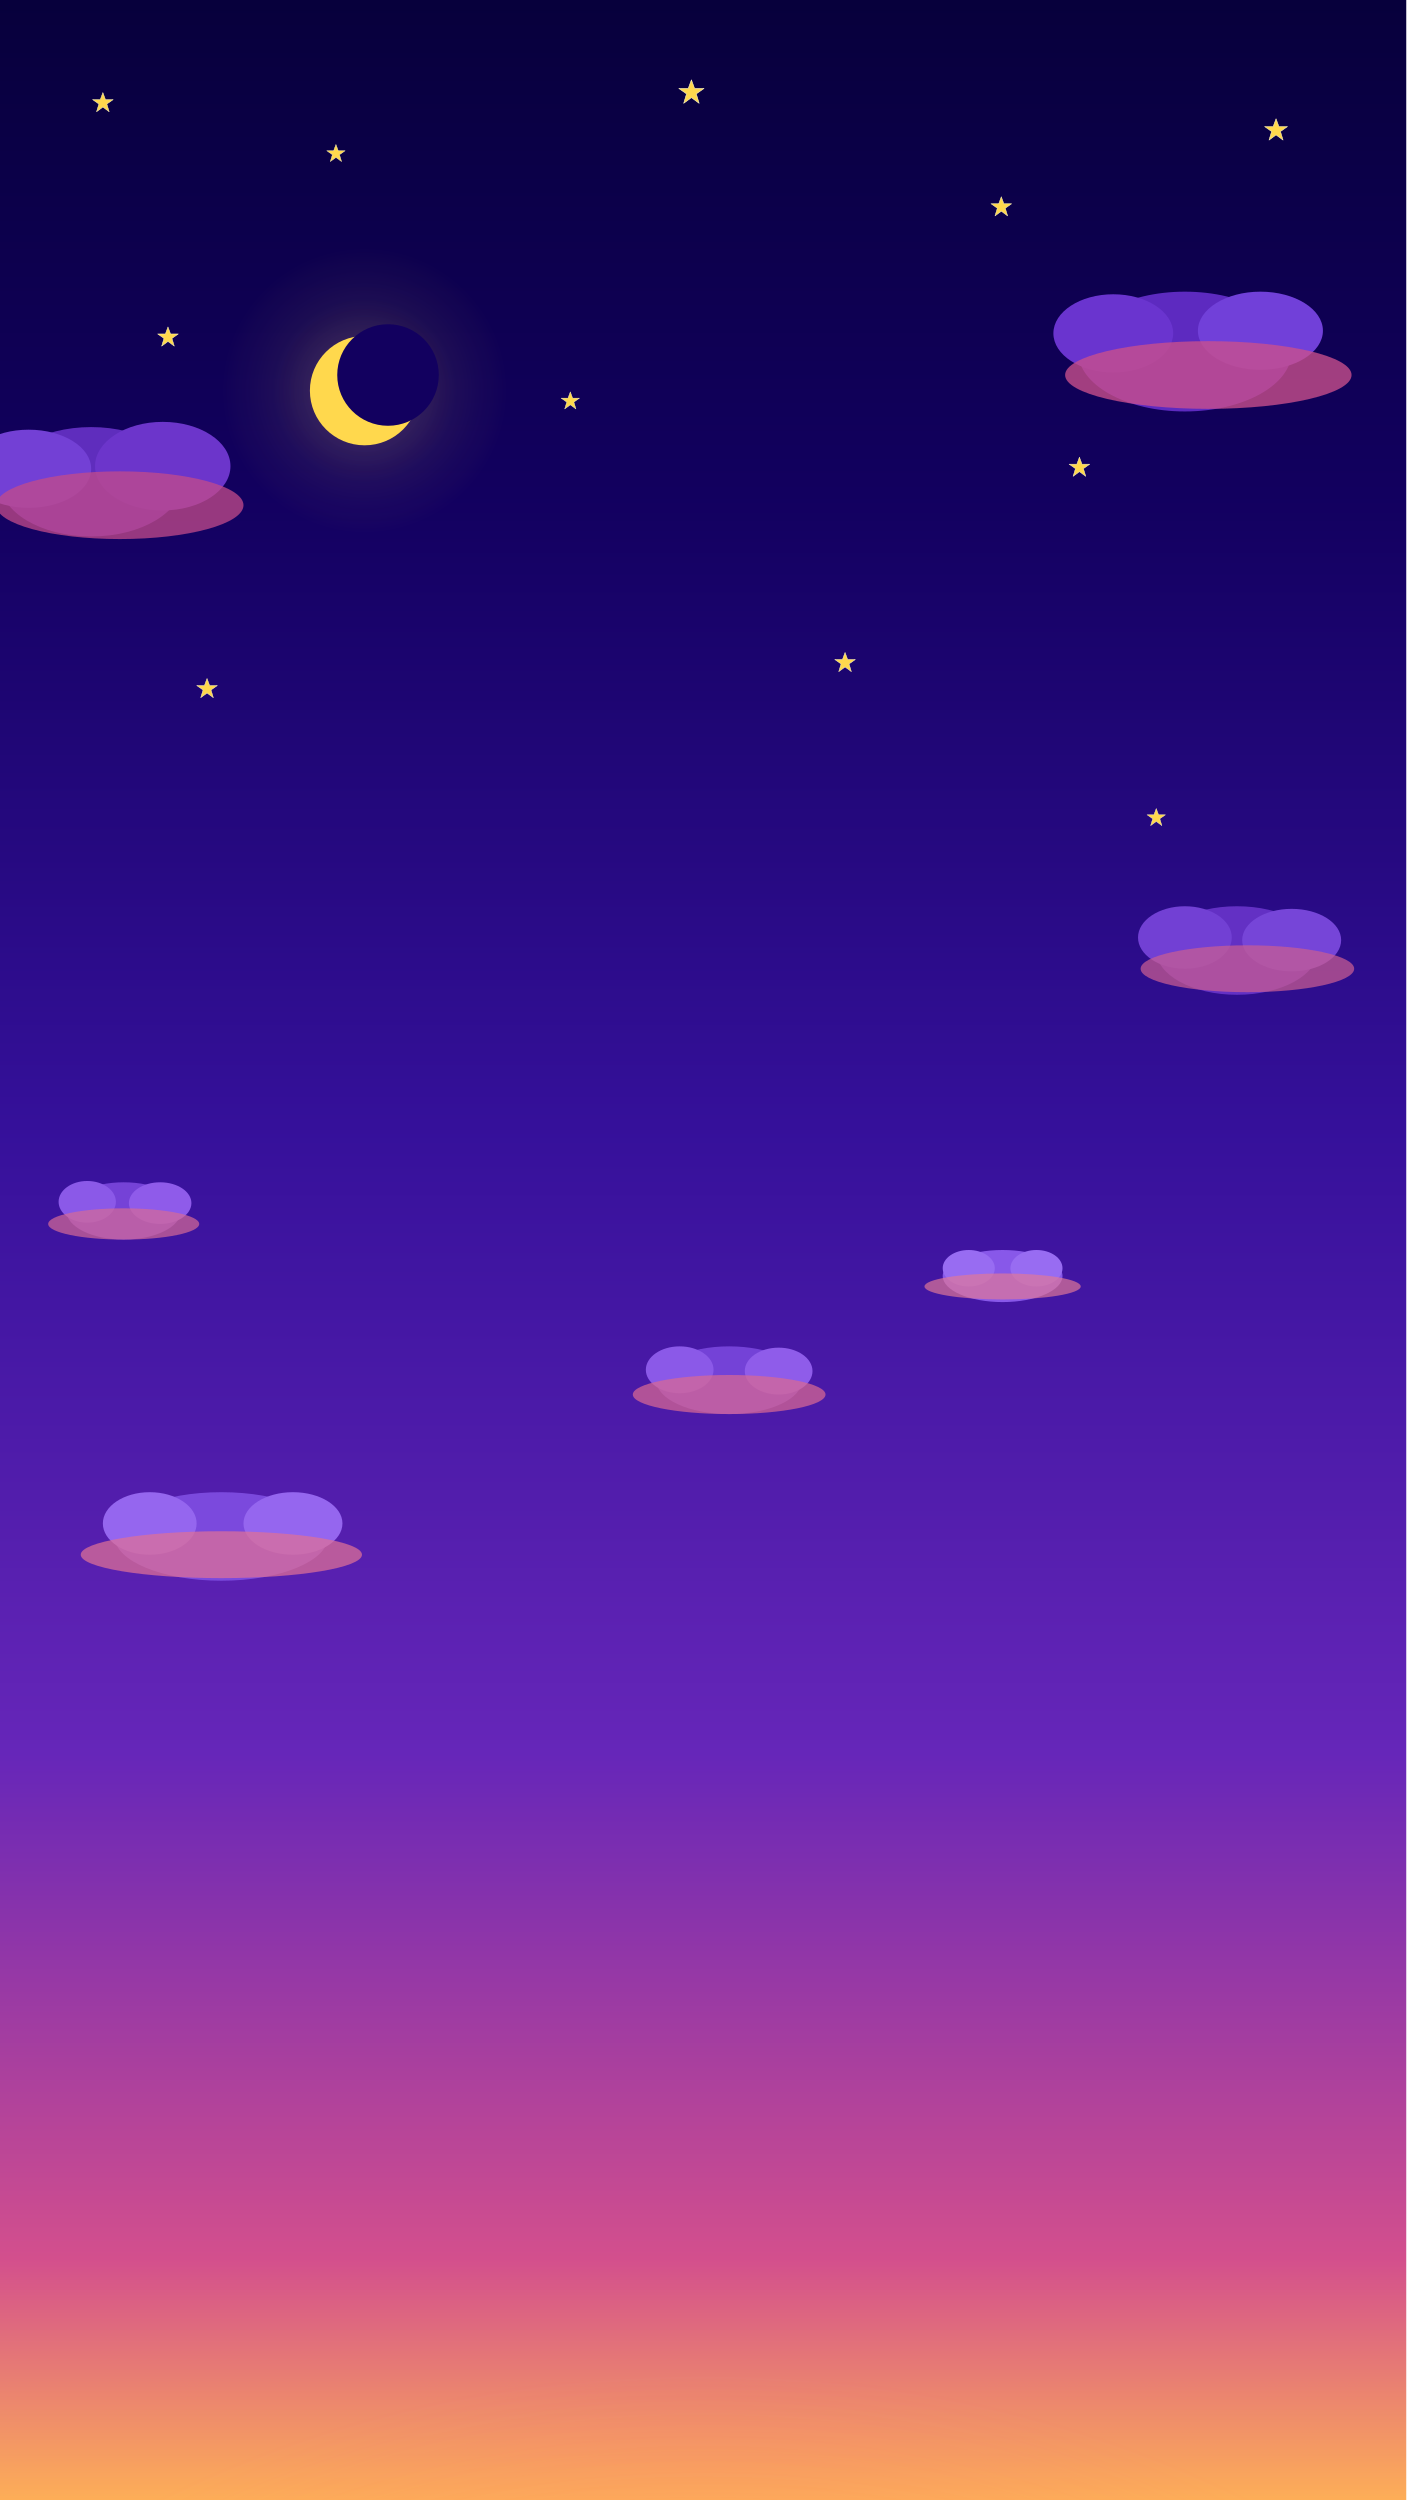
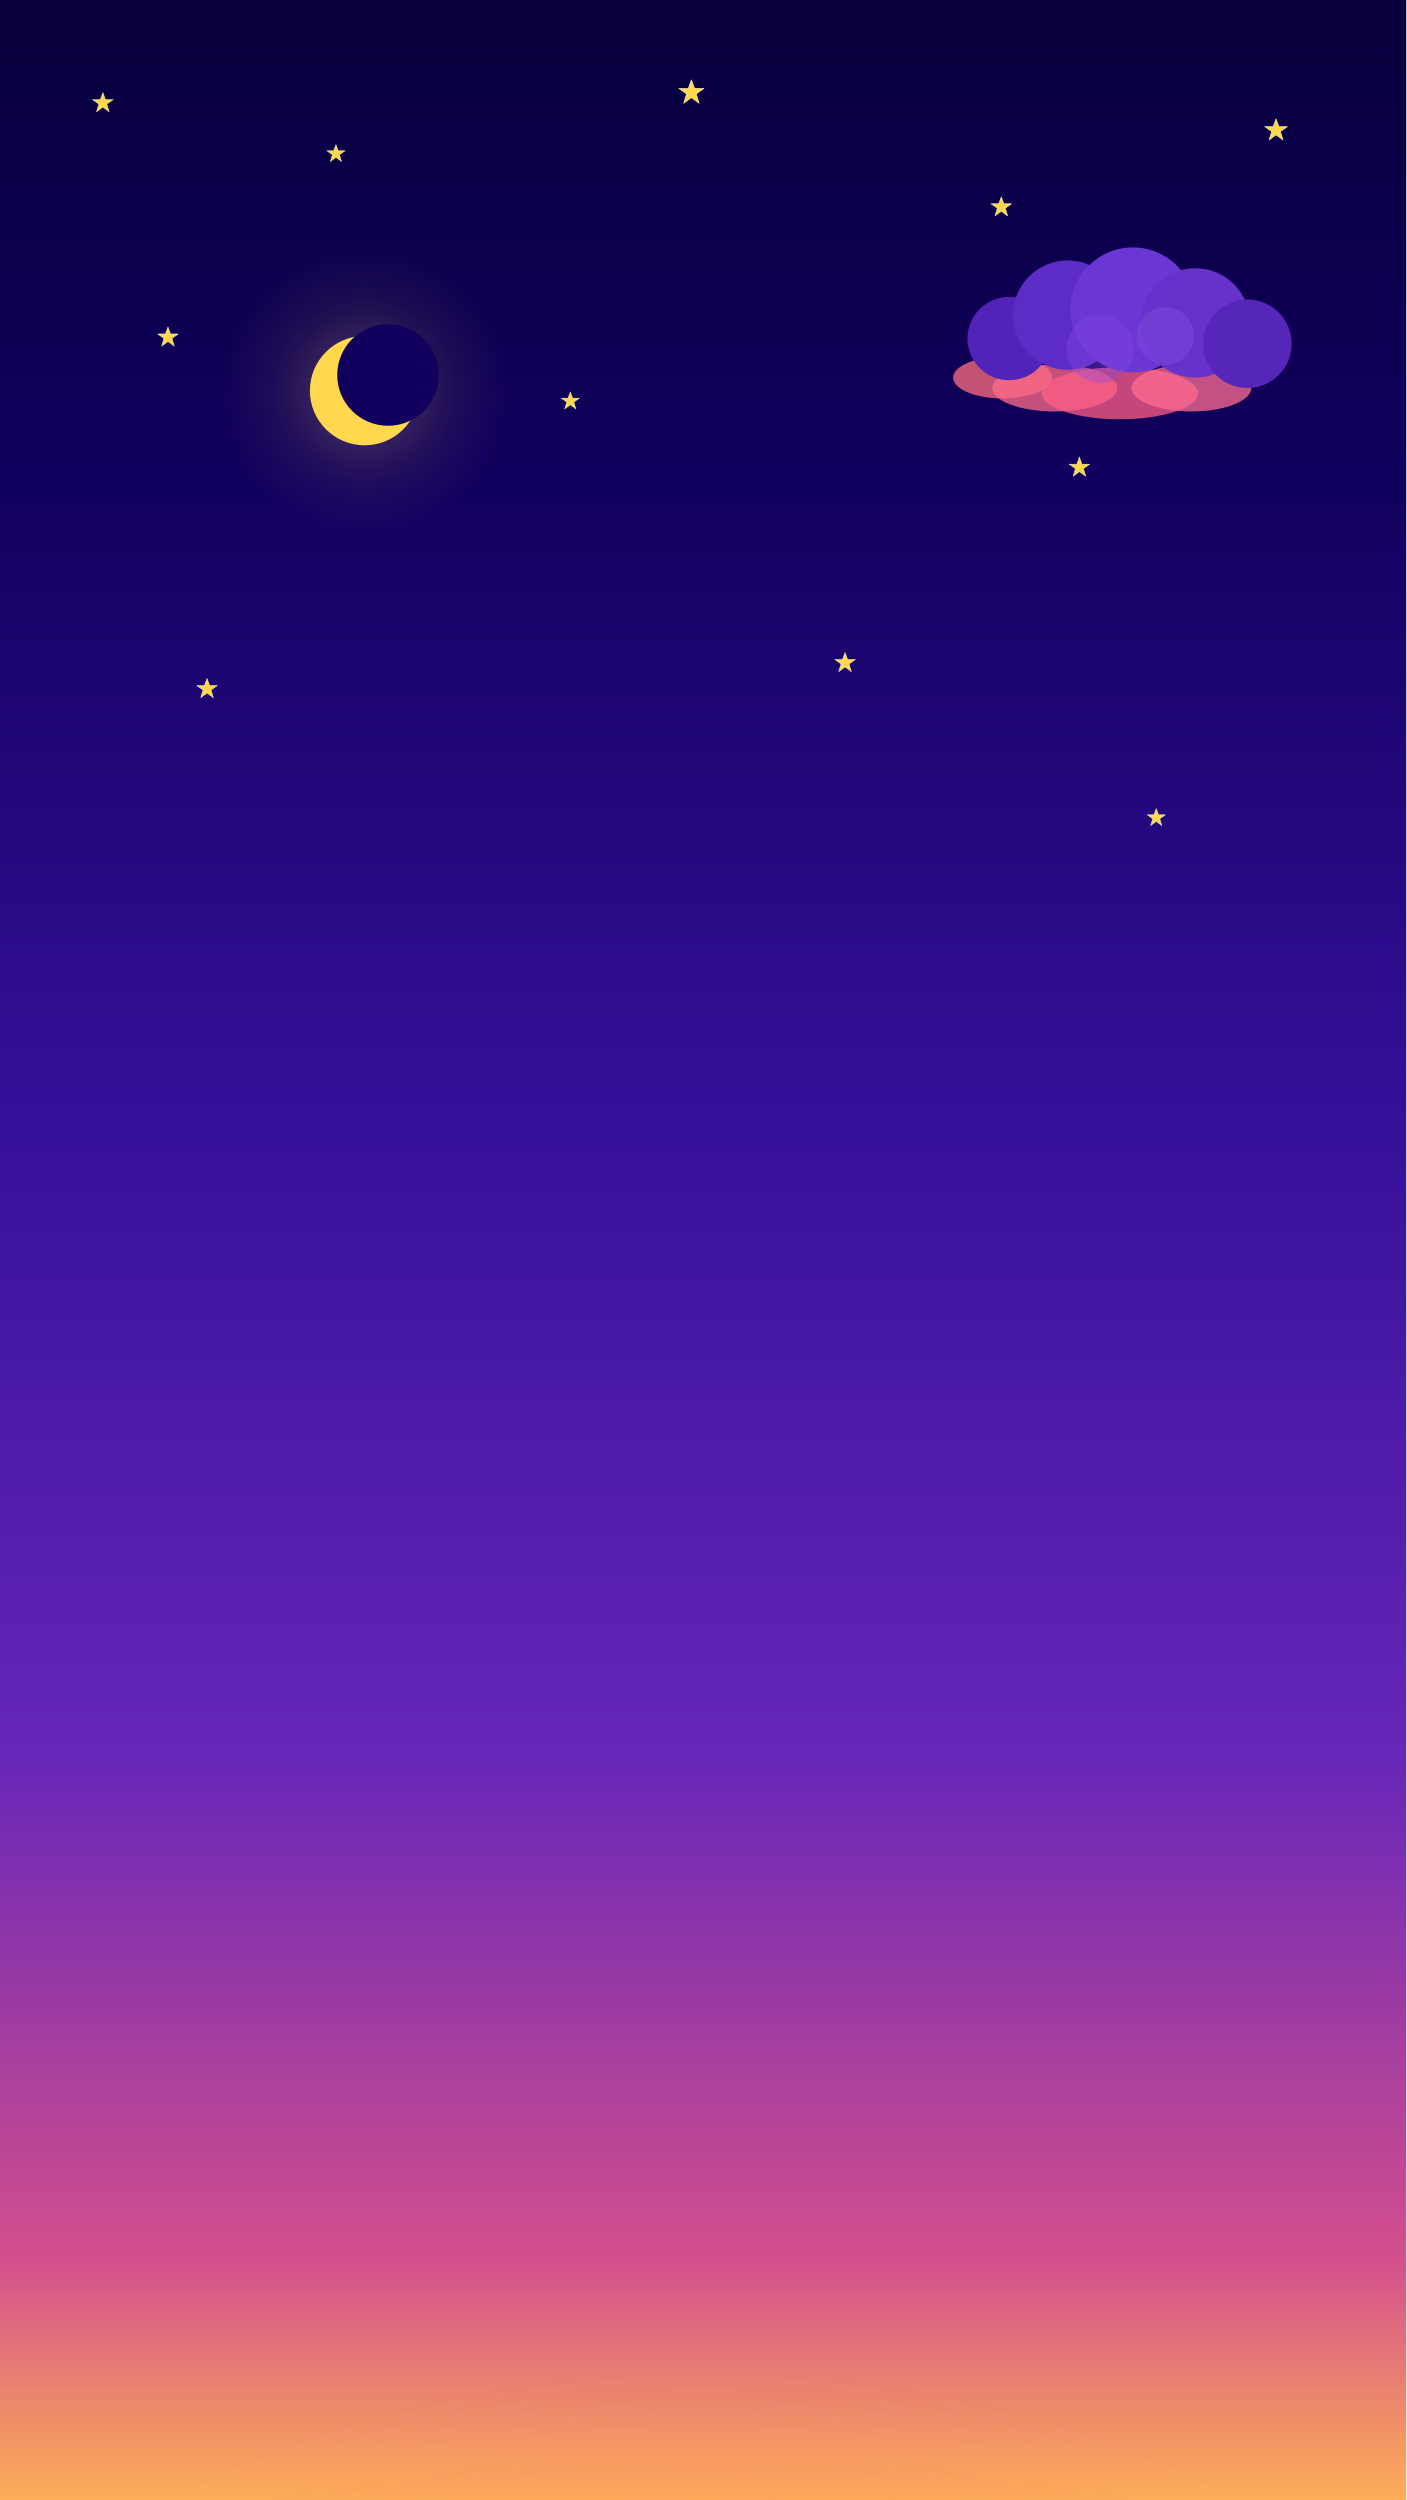
<svg xmlns="http://www.w3.org/2000/svg" viewBox="0 0 1080 1920" preserveAspectRatio="xMidYMid slice" id="scene">
  <defs>
    <linearGradient id="cloudGradient" x1="0%" y1="0%" x2="100%" y2="100%">
      <stop offset="0%" stop-color="#8A4DFF" />
      <stop offset="35%" stop-color="#B05CFF" />
      <stop offset="65%" stop-color="#E46AA4" />
      <stop offset="100%" stop-color="#FF8C6B" />
    </linearGradient>
    <filter id="cloudBlur">
      <feGaussianBlur stdDeviation="8" />
    </filter>
    <linearGradient id="skyGradient" x1="0%" y1="0%" x2="0%" y2="100%">
      <stop offset="0%" stop-color="#07003b" />
      <stop offset="20%" stop-color="#12005f" />
      <stop offset="45%" stop-color="#35109a" />
      <stop offset="70%" stop-color="#6626b9" />
      <stop offset="90%" stop-color="#d34f8d" />
      <stop offset="100%" stop-color="#ffb255" />
    </linearGradient>
    <radialGradient id="sunGlow" cx="50%" cy="100%" r="60%">
      <stop offset="0%" stop-color="#ffe58a" stop-opacity="1" />
      <stop offset="18%" stop-color="#ffca63" stop-opacity=".85" />
      <stop offset="40%" stop-color="#ff9a52" stop-opacity=".45" />
      <stop offset="70%" stop-color="#ff6d7a" stop-opacity=".18" />
      <stop offset="100%" stop-color="#ff6d7a" stop-opacity="0" />
    </radialGradient>
    <symbol id="starShape" viewBox="0 0 100 100">
      <path d="M50 6 L61 36 L94 36 L67 55 L77 88 L50 68 L23 88 L33 55 L6 36 L39 36 Z" fill="#FFD84D" stroke="#FFF8C4" stroke-width="2" stroke-linejoin="round" />
    </symbol>
    <radialGradient id="moonHalo">
      <stop offset="0%" stop-color="#FFF9C4" stop-opacity=".22" />
      <stop offset="55%" stop-color="#FFD54F" stop-opacity=".08" />
      <stop offset="100%" stop-color="#FFD54F" stop-opacity="0" />
    </radialGradient>
    <filter id="starGlow" x="-100%" y="-100%" width="300%" height="300%">
      <feGaussianBlur stdDeviation="2.5" result="blur" />
      <feMerge>
        <feMergeNode in="blur" />
        <feMergeNode in="SourceGraphic" />
      </feMerge>
    </filter>
  </defs>
  <rect id="sky" x="0" y="0" width="1080" height="1920" fill="url(#skyGradient)" />
  <g id="stars">
    <use href="#starShape" x="70" y="70" width="18" height="18" />
    <use href="#starShape" x="250" y="110" width="16" height="16" />
    <use href="#starShape" x="520" y="60" width="22" height="22" />
    <use href="#starShape" x="760" y="150" width="18" height="18" />
    <use href="#starShape" x="970" y="90" width="20" height="20" />
    <use href="#starShape" x="120" y="250" width="18" height="18" />
    <use href="#starShape" x="430" y="300" width="16" height="16" />
    <use href="#starShape" x="820" y="350" width="18" height="18" />
    <use href="#starShape" x="150" y="520" width="18" height="18" />
    <use href="#starShape" x="640" y="500" width="18" height="18" />
    <use href="#starShape" x="880" y="620" width="16" height="16" />
  </g>
  <g id="moonLayer">
    <circle cx="280" cy="300" r="110" fill="url(#moonHalo)" opacity=".9" />
    <circle cx="280" cy="300" r="70" fill="url(#moonHalo)" opacity=".5" />
    <circle cx="280" cy="300" r="42" fill="#FFD84D" />
    <circle cx="298" cy="288" r="39" fill="#12005f" />
  </g>
  <ellipse id="horizonGlow" cx="540" cy="1920" rx="650" ry="500" fill="url(#sunGlow)" />
  <g id="starLayer">

</g>
  <g id="cloudLayer">
-     <g transform="translate(70 370)">
-       <ellipse cx="0" cy="0" rx="70" ry="42" fill="#5f2dbd" />
-       <ellipse cx="55" cy="-12" rx="52" ry="34" fill="#6c35cb" />
-       <ellipse cx="-48" cy="-10" rx="48" ry="30" fill="#7340d5" />
-       <ellipse cx="22" cy="18" rx="95" ry="26" fill="#c34b89" opacity=".75" />
-     </g>
-     <g transform="translate(910 270)">
-       <ellipse cx="0" cy="0" rx="82" ry="46" fill="#5d2ac0" />
-       <ellipse cx="-55" cy="-14" rx="46" ry="30" fill="#6a34cf" />
-       <ellipse cx="58" cy="-16" rx="48" ry="30" fill="#7140d9" />
-       <ellipse cx="18" cy="18" rx="110" ry="26" fill="#ca4f8c" opacity=".78" />
-     </g>
-     <g transform="translate(950 730)">
-       <ellipse cx="0" cy="0" rx="62" ry="34" fill="#6330c4" />
-       <ellipse cx="-40" cy="-10" rx="36" ry="24" fill="#7240d4" />
-       <ellipse cx="42" cy="-8" rx="38" ry="24" fill="#7645d8" />
-       <ellipse cx="8" cy="14" rx="82" ry="18" fill="#c95d92" opacity=".72" />
-     </g>
-     <g transform="translate(95 930)">
-       <ellipse cx="0" cy="0" rx="44" ry="22" fill="#7542d7" />
-       <ellipse cx="-28" cy="-7" rx="22" ry="16" fill="#8b59e8" />
-       <ellipse cx="28" cy="-6" rx="24" ry="16" fill="#8f5bea" />
-       <ellipse cx="0" cy="10" rx="58" ry="12" fill="#d66a95" opacity=".7" />
-     </g>
-     <g transform="translate(560 1060)">
-       <ellipse cx="0" cy="0" rx="56" ry="26" fill="#7442d7" />
-       <ellipse cx="-38" cy="-8" rx="26" ry="18" fill="#8b59e8" />
-       <ellipse cx="38" cy="-7" rx="26" ry="18" fill="#8f5cea" />
-       <ellipse cx="0" cy="11" rx="74" ry="15" fill="#d86893" opacity=".72" />
-     </g>
-     <g transform="translate(170 1180)">
-       <ellipse cx="0" cy="0" rx="82" ry="34" fill="#7b49dd" />
-       <ellipse cx="-55" cy="-10" rx="36" ry="24" fill="#9566ef" />
-       <ellipse cx="55" cy="-10" rx="38" ry="24" fill="#9566ef" />
-       <ellipse cx="0" cy="14" rx="108" ry="18" fill="#df7095" opacity=".72" />
-     </g>
-     <g transform="translate(770 980)">
-       <ellipse cx="0" cy="0" rx="46" ry="20" fill="#8858e9" />
-       <ellipse cx="-26" cy="-6" rx="20" ry="14" fill="#986cf2" />
-       <ellipse cx="26" cy="-6" rx="20" ry="14" fill="#986cf2" />
-       <ellipse cx="0" cy="8" rx="60" ry="10" fill="#e17897" opacity=".68" />
+     <g transform="translate(860 260)">
+       <ellipse cx="-90" cy="30" rx="38" ry="16" fill="#ff6f7e" opacity=".75" />
+       <ellipse cx="-50" cy="38" rx="48" ry="18" fill="#ff6b8a" opacity=".75" />
+       <ellipse cx="0" cy="42" rx="60" ry="20" fill="#ff5f86" opacity=".75" />
+       <ellipse cx="55" cy="38" rx="46" ry="18" fill="#ff6d91" opacity=".75" />
+       <circle cx="-85" cy="0" r="32" fill="#5123b8" />
+       <circle cx="-40" cy="-18" r="42" fill="#5d2cc6" />
+       <circle cx="10" cy="-22" r="48" fill="#6a36d4" />
+       <circle cx="58" cy="-12" r="42" fill="#6632cb" />
+       <circle cx="98" cy="4" r="34" fill="#5526b9" />
+       <circle cx="-15" cy="8" r="26" fill="#8347e7" opacity=".35" />
+       <circle cx="35" cy="-2" r="22" fill="#8f58f2" opacity=".28" />
    </g>
  </g>
  <g id="balloonLayer">

</g>
  <g id="birdLayer">

</g>
  <g id="treeLayer">

</g>
  <g id="schoolLayer">

</g>
  <g id="studentLayer">

</g>
  <g id="grassLayer">

</g>
  <g id="flowerLayer">

</g>
  <g id="fireflyLayer">

</g>
  <g id="effectLayer">

</g>
</svg>
